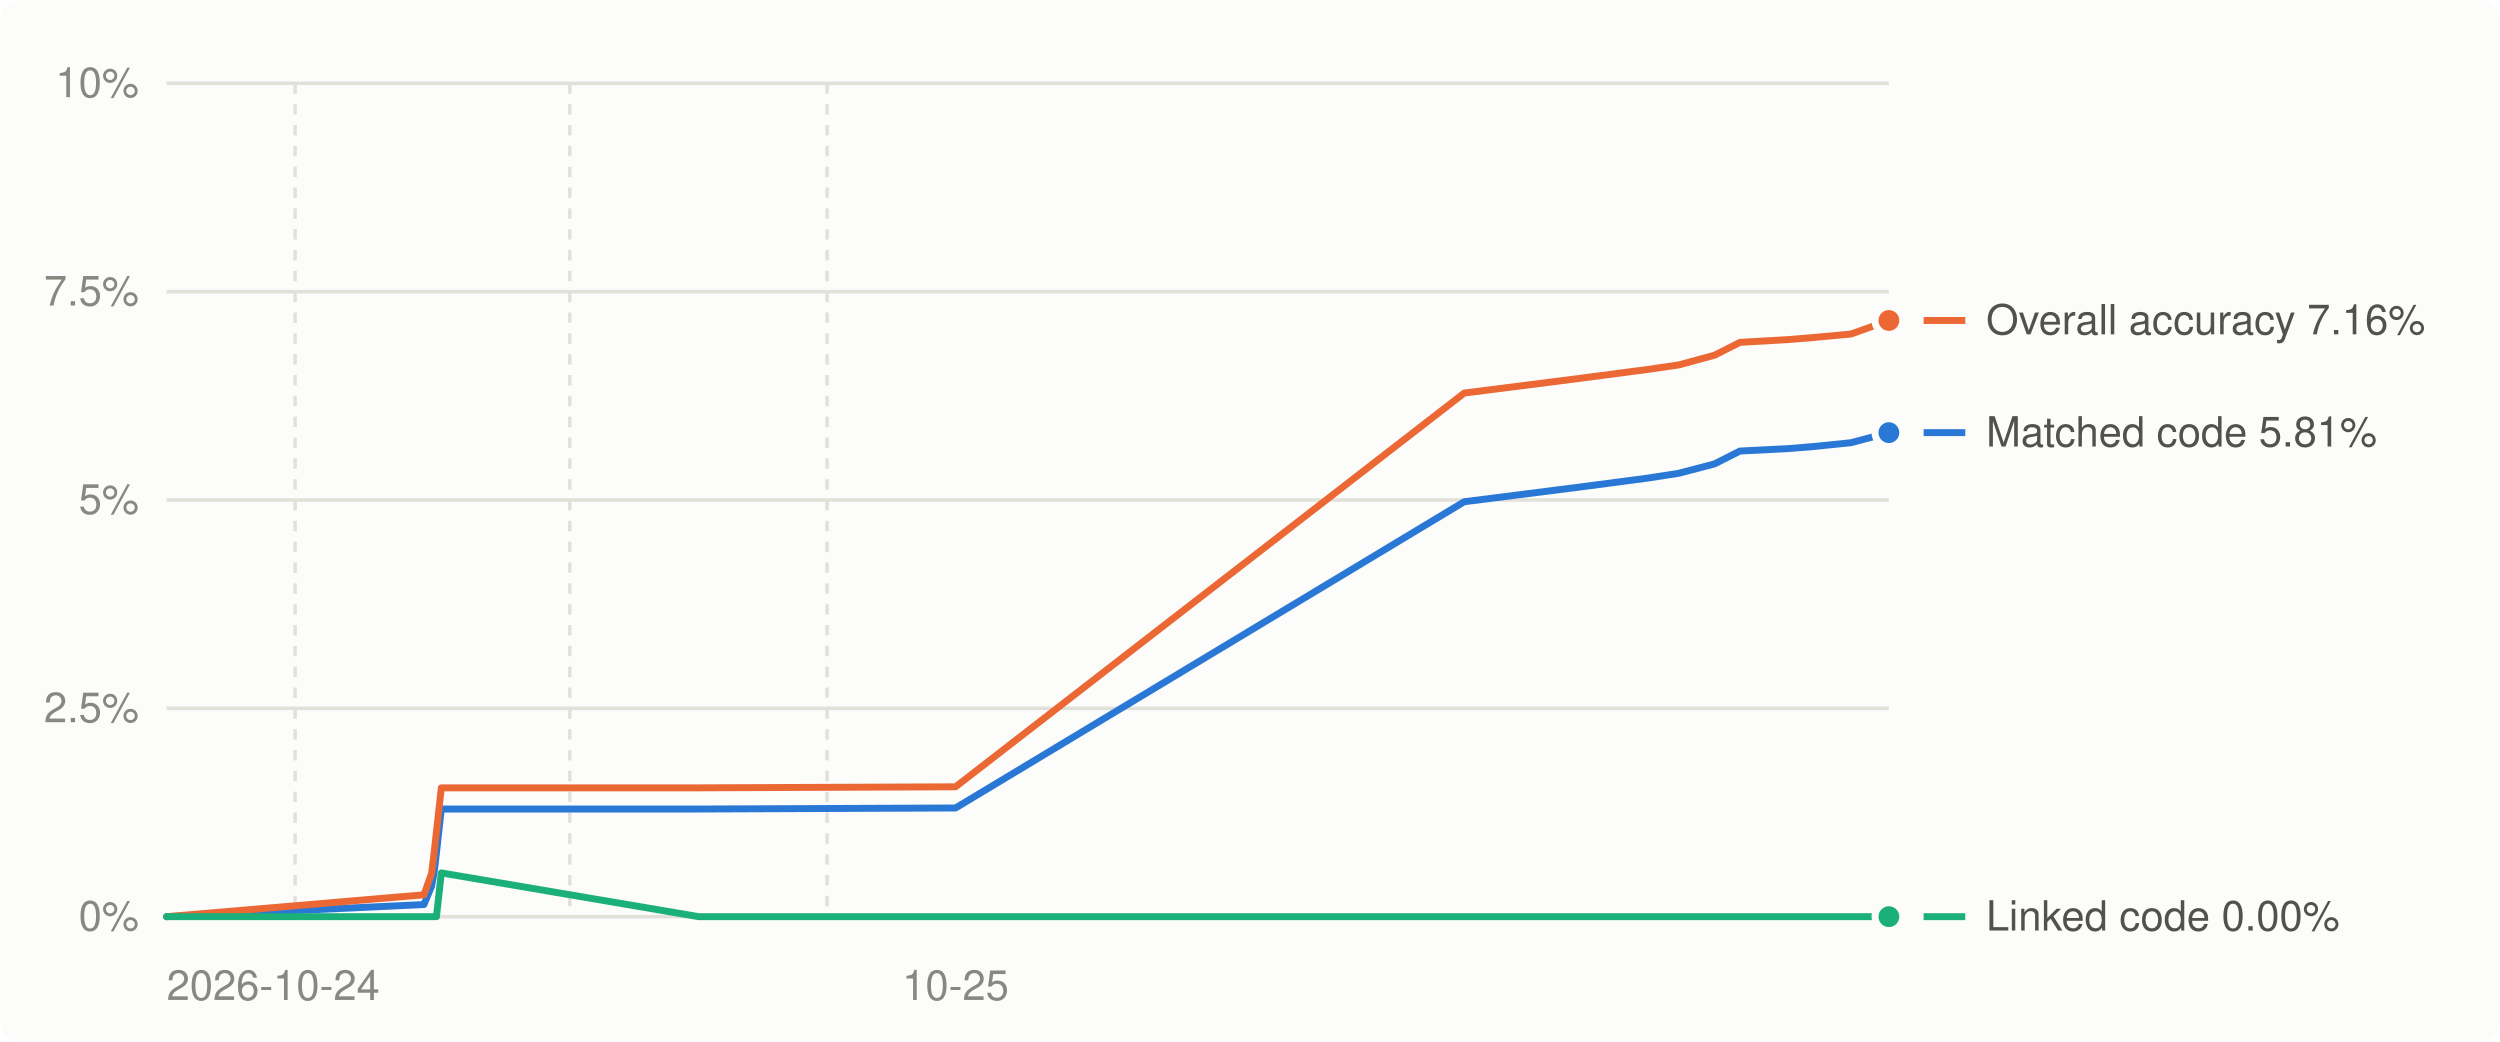
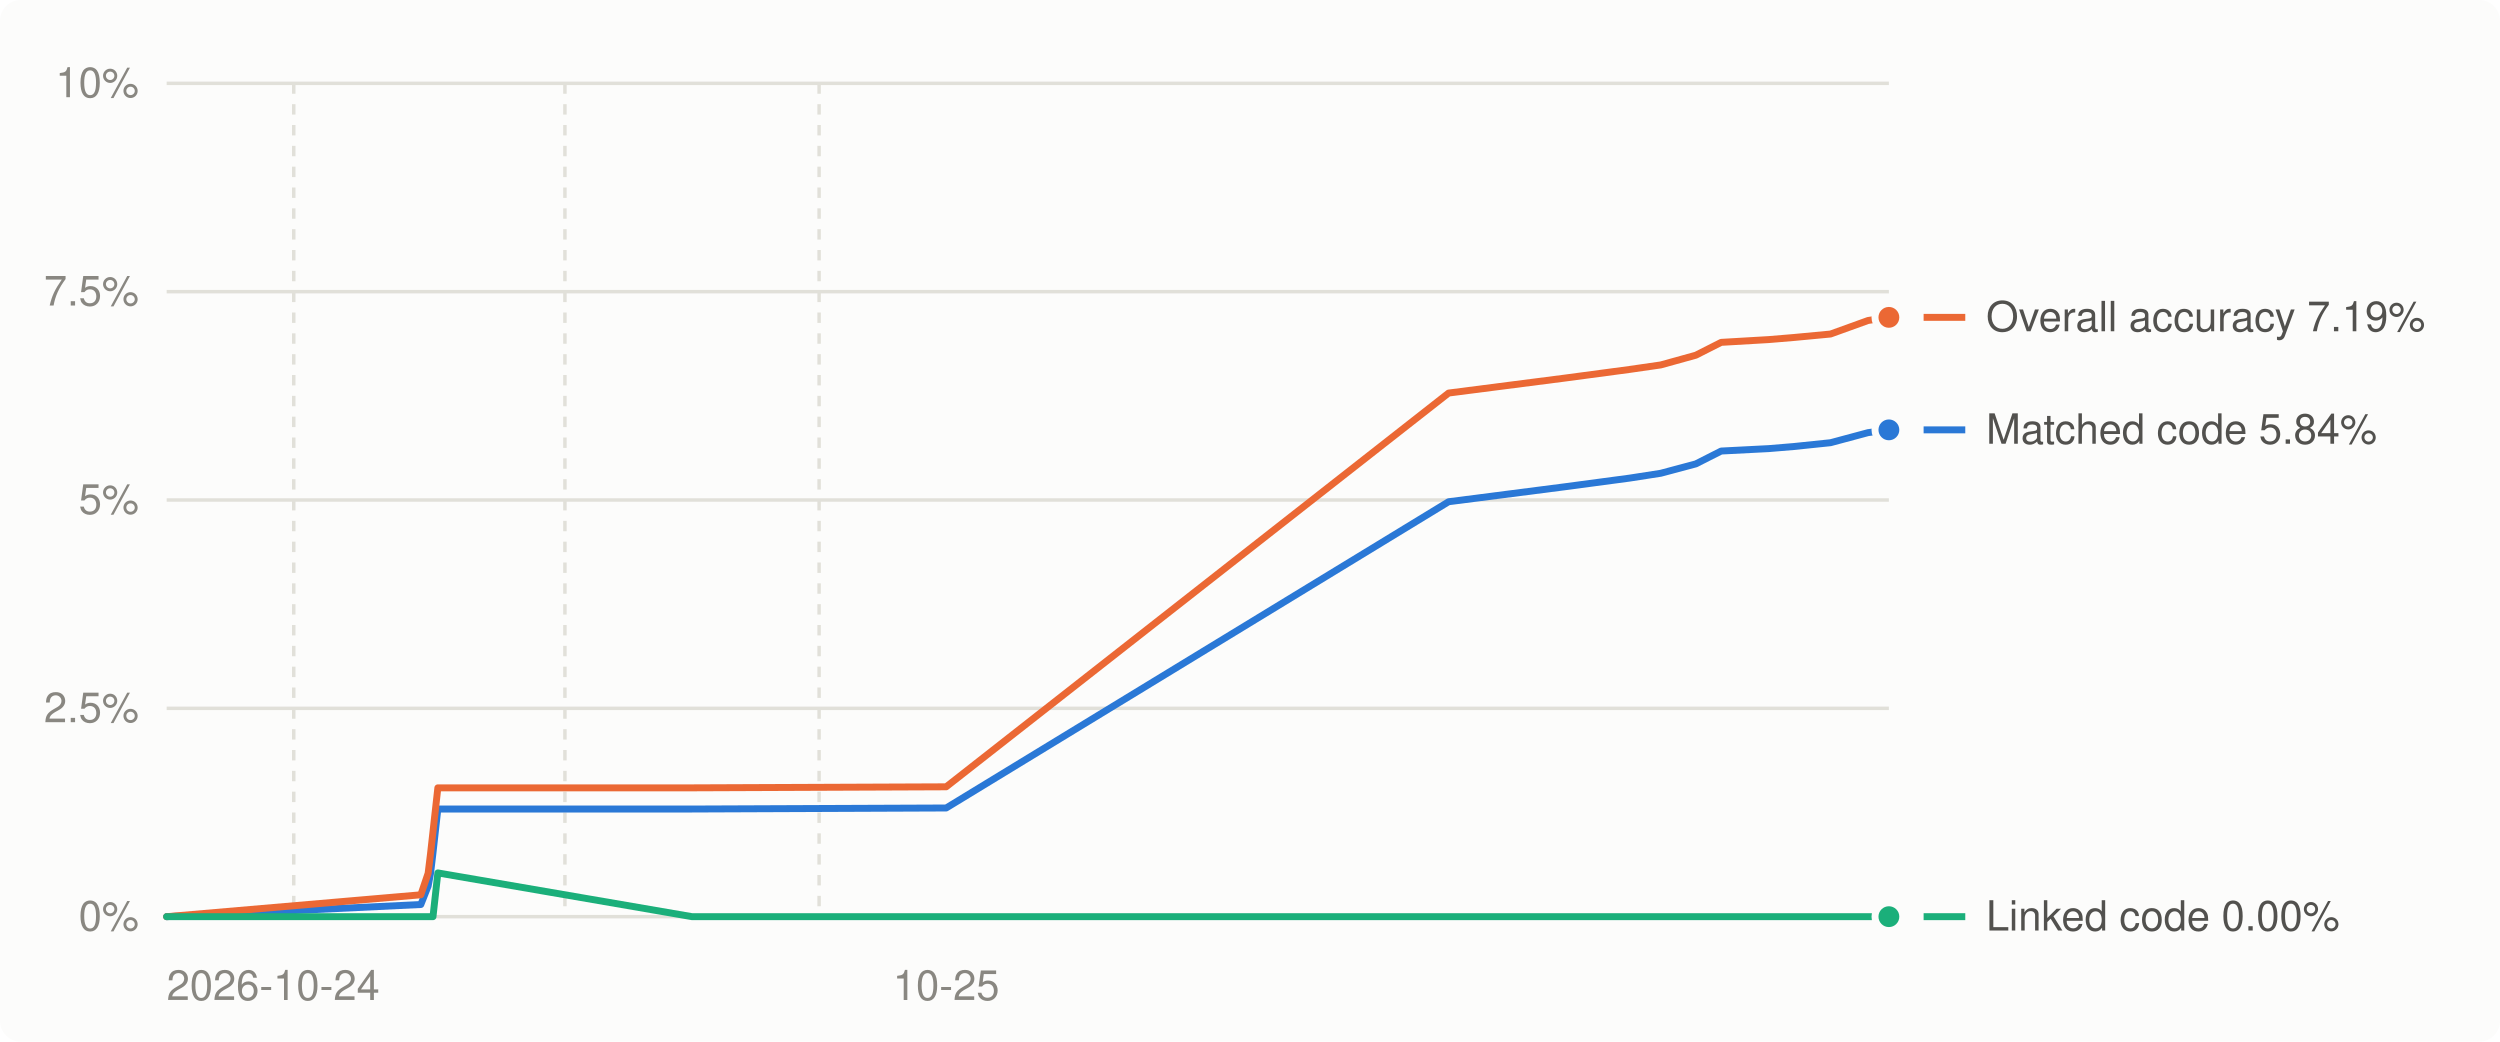
<svg xmlns="http://www.w3.org/2000/svg" viewBox="0 0 720 300" width="720" height="300" role="img" aria-label="Decompilation progress over time (USA)">
  <style>
.bg{fill:#fcfcfb}.grid{stroke:#e1e0d9}.muted{fill:#898781}.lbl{fill:#52514e}.ln0{stroke:#2a78d6}.dot0{fill:#2a78d6;stroke:#fcfcfb}.ln1{stroke:#eb6834}.dot1{fill:#eb6834;stroke:#fcfcfb}.ln2{stroke:#1baf7a}.dot2{fill:#1baf7a;stroke:#fcfcfb}
@media (prefers-color-scheme: dark){.bg{fill:#1a1a19}.grid{stroke:#2c2c2a}.muted{fill:#898781}.lbl{fill:#c3c2b7}.ln0{stroke:#3987e5}.dot0{fill:#3987e5;stroke:#1a1a19}.ln1{stroke:#d95926}.dot1{fill:#d95926;stroke:#1a1a19}.ln2{stroke:#199e70}.dot2{fill:#199e70;stroke:#1a1a19}}
text{font:12px -apple-system,BlinkMacSystemFont,'Segoe UI',Helvetica,Arial,sans-serif}
</style>
  <rect class="bg" width="720" height="300" rx="6" />
  <line x1="48" x2="544" y1="264.0" y2="264.0" class="grid" stroke-width="1" />
  <text x="40" y="268.0" class="muted" text-anchor="end">0%</text>
  <line x1="48" x2="544" y1="204.0" y2="204.0" class="grid" stroke-width="1" />
  <text x="40" y="208.0" class="muted" text-anchor="end">2.5%</text>
  <line x1="48" x2="544" y1="144.0" y2="144.0" class="grid" stroke-width="1" />
  <text x="40" y="148.0" class="muted" text-anchor="end">5%</text>
  <line x1="48" x2="544" y1="84.0" y2="84.0" class="grid" stroke-width="1" />
  <text x="40" y="88.0" class="muted" text-anchor="end">7.5%</text>
  <line x1="48" x2="544" y1="24.0" y2="24.0" class="grid" stroke-width="1" />
  <text x="40" y="28.0" class="muted" text-anchor="end">10%</text>
-   <line x1="85.0" x2="85.0" y1="24" y2="264" class="grid" stroke-width="1" stroke-dasharray="3 3" />
-   <line x1="164.1" x2="164.1" y1="24" y2="264" class="grid" stroke-width="1" stroke-dasharray="3 3" />
-   <line x1="238.2" x2="238.2" y1="24" y2="264" class="grid" stroke-width="1" stroke-dasharray="3 3" />
+   <line x1="84.6" x2="84.6" y1="24" y2="264" class="grid" stroke-width="1" stroke-dasharray="3 3" />
+   <line x1="162.7" x2="162.7" y1="24" y2="264" class="grid" stroke-width="1" stroke-dasharray="3 3" />
+   <line x1="235.9" x2="235.9" y1="24" y2="264" class="grid" stroke-width="1" stroke-dasharray="3 3" />
  <text class="muted" x="48.0" y="288" text-anchor="start">2026-10-24</text>
-   <text class="muted" x="275.2" y="288" text-anchor="middle">10-25</text>
-   <polyline points="48.0,264.0 122.1,260.5 124.3,255.2 125.0,251.5 125.7,245.6 126.4,239.3 127.1,233.0 201.2,233.0 275.2,232.7 421.7,144.5 455.5,140.2 474.5,137.7 483.5,136.3 493.8,133.6 501.1,129.9 515.0,129.2 522.3,128.6 533.1,127.5 544.0,124.6" fill="none" class="ln0" stroke-width="2" stroke-linejoin="round" stroke-linecap="round" />
-   <polyline points="48.0,264.0 122.1,257.7 124.3,251.5 125.0,245.8 125.7,239.5 126.4,233.2 127.1,226.9 201.2,226.9 275.2,226.6 421.7,113.2 455.5,108.9 474.5,106.4 483.5,105.1 493.8,102.3 501.1,98.6 515.0,97.8 522.3,97.2 533.1,96.2 544.0,92.3" fill="none" class="ln1" stroke-width="2" stroke-linejoin="round" stroke-linecap="round" />
-   <polyline points="48.0,264.0 122.1,264.0 124.3,264.0 125.0,264.0 125.7,264.0 126.4,257.7 127.1,251.4 201.2,264.0 275.2,264.0 421.7,264.0 455.5,264.0 474.5,264.0 483.5,264.0 493.8,264.0 501.1,264.0 515.0,264.0 522.3,264.0 533.1,264.0 544.0,264.0" fill="none" class="ln2" stroke-width="2" stroke-linejoin="round" stroke-linecap="round" />
-   <circle cx="544.0" cy="124.6" r="4" class="dot0" stroke-width="2" />
-   <circle cx="544.0" cy="92.3" r="4" class="dot1" stroke-width="2" />
+   <text class="muted" x="272.5" y="288" text-anchor="middle">10-25</text>
+   <polyline points="48.0,264.0 121.2,260.5 123.3,255.2 124.0,251.5 124.7,245.6 125.4,239.3 126.1,233.0 199.3,233.0 272.5,232.7 417.2,144.5 450.6,140.2 469.3,137.7 478.3,136.3 488.4,133.6 495.7,129.9 509.4,129.2 516.6,128.6 527.2,127.5 538.0,124.6 544.0,123.8" fill="none" class="ln0" stroke-width="2" stroke-linejoin="round" stroke-linecap="round" />
+   <polyline points="48.0,264.0 121.2,257.7 123.3,251.5 124.0,245.8 124.7,239.5 125.4,233.2 126.1,226.9 199.3,226.9 272.5,226.6 417.2,113.2 450.6,108.9 469.3,106.4 478.3,105.1 488.4,102.3 495.7,98.6 509.4,97.8 516.6,97.2 527.2,96.2 538.0,92.3 544.0,91.4" fill="none" class="ln1" stroke-width="2" stroke-linejoin="round" stroke-linecap="round" />
+   <polyline points="48.0,264.0 121.2,264.0 123.3,264.0 124.0,264.0 124.7,264.0 125.4,257.7 126.1,251.4 199.3,264.0 272.5,264.0 417.2,264.0 450.6,264.0 469.3,264.0 478.3,264.0 488.4,264.0 495.7,264.0 509.4,264.0 516.6,264.0 527.2,264.0 538.0,264.0 544.0,264.0" fill="none" class="ln2" stroke-width="2" stroke-linejoin="round" stroke-linecap="round" />
+   <circle cx="544.0" cy="123.8" r="4" class="dot0" stroke-width="2" />
+   <circle cx="544.0" cy="91.4" r="4" class="dot1" stroke-width="2" />
  <circle cx="544.0" cy="264.0" r="4" class="dot2" stroke-width="2" />
  <line x1="554" x2="566" y1="264.0" y2="264.0" class="ln2" stroke-width="2" />
  <text class="lbl" x="572" y="268.0">Linked code 0.00%</text>
-   <line x1="554" x2="566" y1="124.6" y2="124.6" class="ln0" stroke-width="2" />
-   <text class="lbl" x="572" y="128.6">Matched code 5.81%</text>
-   <line x1="554" x2="566" y1="92.3" y2="92.3" class="ln1" stroke-width="2" />
-   <text class="lbl" x="572" y="96.3">Overall accuracy 7.16%</text>
+   <line x1="554" x2="566" y1="123.8" y2="123.8" class="ln0" stroke-width="2" />
+   <text class="lbl" x="572" y="127.8">Matched code 5.84%</text>
+   <line x1="554" x2="566" y1="91.4" y2="91.4" class="ln1" stroke-width="2" />
+   <text class="lbl" x="572" y="95.4">Overall accuracy 7.19%</text>
</svg>
